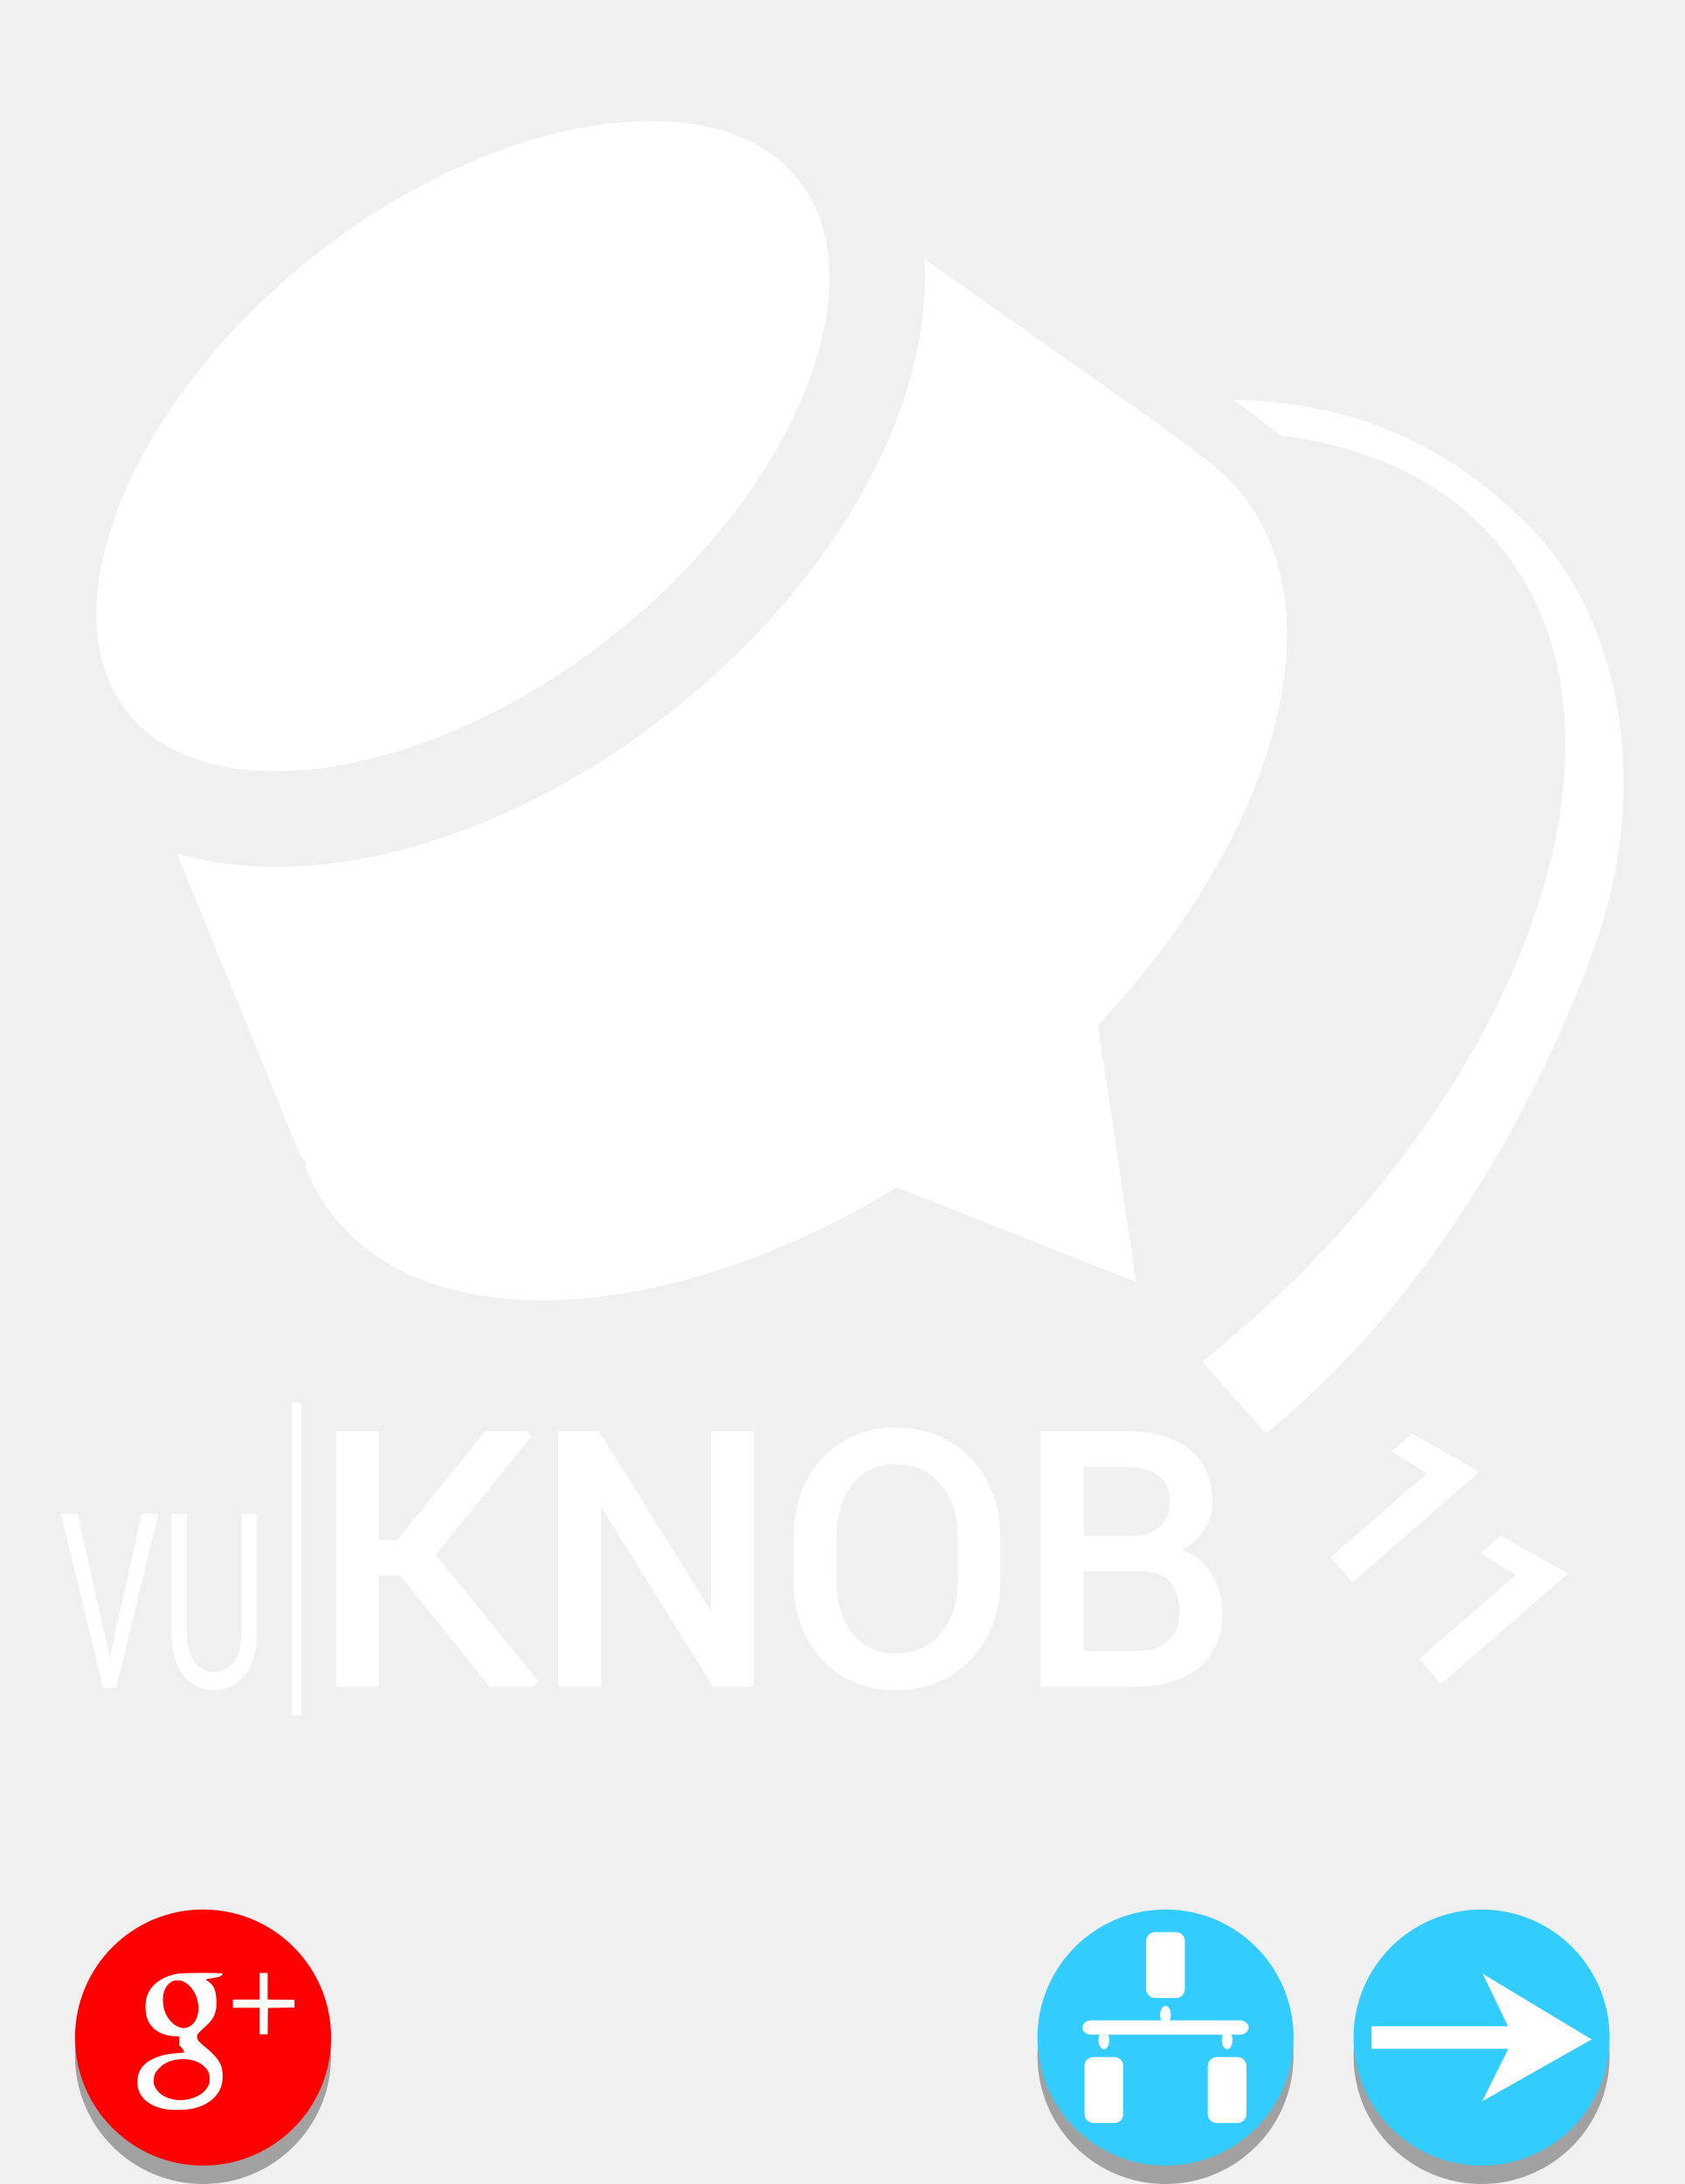
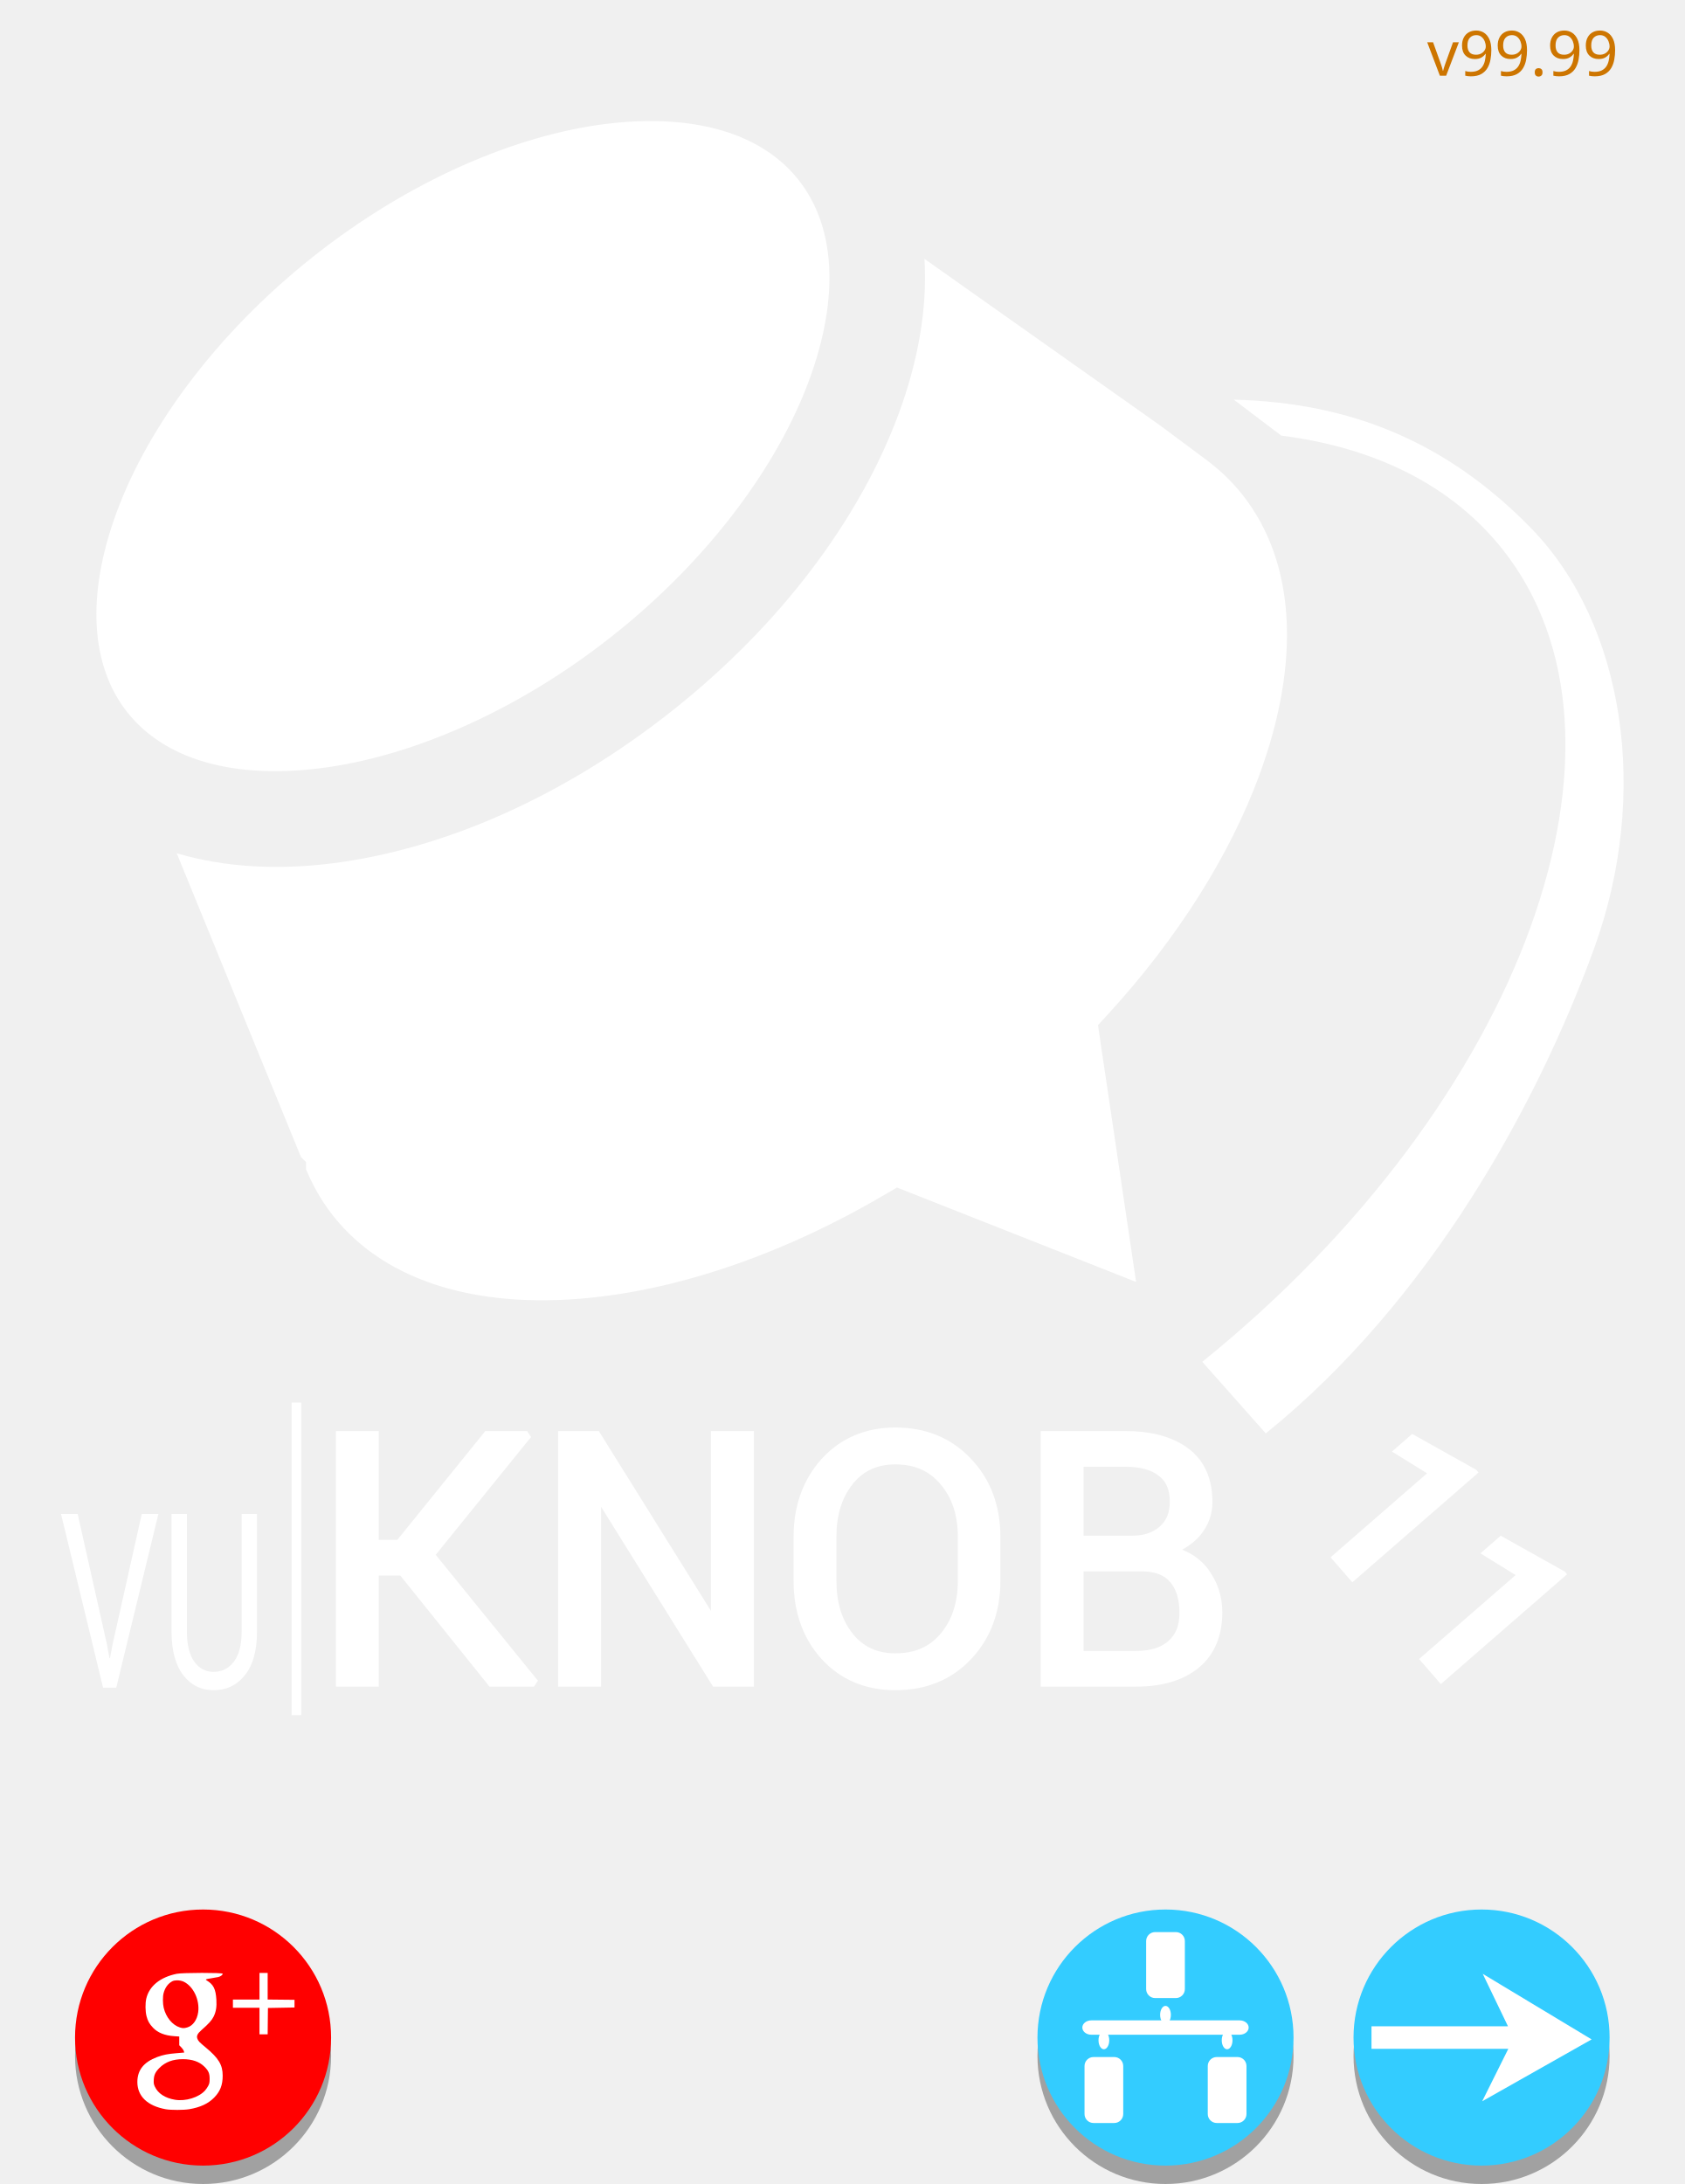
<svg xmlns="http://www.w3.org/2000/svg" width="1080" height="1400" id="svg4320" version="1.1">
  <defs id="defs4322">
    <marker orient="auto" refY="0.0" refX="0.0" id="Arrow1Lend" style="overflow:visible;">
      <path id="path4818" d="M 0.0,0.0 L 5.0,-5.0 L -12.5,0.0 L 5.0,5.0 L 0.0,0.0 z " style="fill-rule:evenodd;stroke:#000000;stroke-width:1.0pt;" transform="scale(0.8) rotate(180) translate(12.5,0)" />
    </marker>
    <linearGradient id="linearGradient5442">
      <stop style="stop-color:#000000;stop-opacity:1;" offset="0" id="stop5444" />
      <stop style="stop-color:#d2d2d2;stop-opacity:1;" offset="1" id="stop5446" />
    </linearGradient>
  </defs>
  <g id="layer1" transform="translate(0,920)">
    <g id="g3013" transform="translate(48.1025,1224.041)">
-       <path transform="matrix(0.9917256,0,0,0.9917256,739.8588,-1192.454)" d="m -580.499,369.388 c 0,45.711 -37.056,82.766 -82.766,82.766 -45.711,0 -82.766,-37.056 -82.766,-82.766 0,-45.711 37.056,-82.766 82.766,-82.766 45.711,0 82.766,37.056 82.766,82.766 z" id="path3923-5" style="fill:#000000;fill-opacity:0.329;stroke:none" />
+       <path transform="matrix(0.9917256,0,0,0.9917256,739.8588,-1192.454)" d="m -580.499,369.388 a 82.766,82.766 0 0 1 -82.766,82.766 82.766,82.766 0 0 1 -82.766,-82.766 82.766,82.766 0 0 1 82.766,-82.766 82.766,82.766 0 0 1 82.766,82.766 z" id="path3923-5" style="fill:#000000;fill-opacity:0.329;stroke:none" />
      <g id="google">
-         <path style="fill:#ff0000;fill-opacity:1;stroke:none" id="path3923" d="m -580.499,369.388 c 0,45.711 -37.056,82.766 -82.766,82.766 -45.711,0 -82.766,-37.056 -82.766,-82.766 0,-45.711 37.056,-82.766 82.766,-82.766 45.711,0 82.766,37.056 82.766,82.766 z" transform="matrix(0.9917256,0,0,0.9917256,739.8588,-1204.25)" />
+         <path style="fill:#ff0000;fill-opacity:1;stroke:none" id="path3923" d="m -580.499,369.388 a 82.766,82.766 0 0 1 -82.766,82.766 82.766,82.766 0 0 1 -82.766,-82.766 82.766,82.766 0 0 1 82.766,-82.766 82.766,82.766 0 0 1 82.766,82.766 z" transform="matrix(0.9917256,0,0,0.9917256,739.8588,-1204.25)" />
        <path style="fill:#ffffff;fill-opacity:1;stroke:#000000;stroke-width:6.555;stroke-linecap:round;stroke-linejoin:round;stroke-miterlimit:4;stroke-opacity:0;stroke-dasharray:none" d="m 72.406,333 c 9.725,-0.013 18.812,0.231 18.812,0.75 0,1.123 -1.796,2.463 -4.062,3 -1.178,0.279 -4.101,0.806 -6.469,1.156 -4.674,0.692 -5.371,1.011 -4.031,1.813 6.242,3.732 8.288,7.772 8.875,17.594 0.381,6.377 -0.317,10.641 -2.406,15 -1.624,3.389 -4.45,6.539 -10.969,12.25 -3.805,3.333 -4.796,5.482 -3.719,8.062 0.879,2.105 1.797,3.046 7.344,7.625 11.753,9.702 15.452,15.844 15.438,25.562 -0.013,8.593 -2.275,14.323 -7.844,19.938 -5.346,5.389 -12.361,8.646 -22.312,10.344 -4.99,0.851 -16.688,0.871 -21.312,0.031 -16.443,-2.987 -25.563,-11.722 -25.594,-24.531 -0.026,-10.728 5.779,-18.052 17.906,-22.594 5.363,-2.008 9.613,-2.846 17.688,-3.5 l 6.75,-0.562 -0.406,-1.406 c -0.22,-0.767 -1.231,-2.243 -2.25,-3.281 L 52,398.375 l 0,-3.969 0,-3.937 -4.5,-0.313 c -8.504,-0.56 -14.861,-3.079 -19.188,-7.625 -3.271,-3.438 -4.757,-6.065 -5.875,-10.437 -1.127,-4.405 -1.228,-11.592 -0.219,-15.875 2.671,-11.331 12.518,-19.33 27.562,-22.406 2.555,-0.522 12.9,-0.8 22.625,-0.812 z" id="path3931" transform="matrix(0.7098243,0,0,0.7098243,29.90624,-1115.74)" />
        <path style="fill:#ffffff;fill-opacity:1;stroke:#000000;stroke-width:6.555;stroke-linecap:round;stroke-linejoin:round;stroke-miterlimit:4;stroke-opacity:0;stroke-dasharray:none" d="m 124.469,333.063 3.688,0 3.688,0 0,12.031 0,11.969 12.125,0.125 12.125,0.125 0,3.469 0,3.469 -12,0.219 -12,0.219 -0.125,11.906 -0.125,11.875 -3.688,0 -3.688,0 0,-12 0,-12 -12,0 -12,0 0,-3.688 0,-3.687 12,0 12,0 0,-12 0,-12.031 z" id="path3929" transform="matrix(0.7098243,0,0,0.7098243,29.90624,-1115.74)" />
        <path style="fill:#ff0000;fill-opacity:1;stroke:#000000;stroke-width:6.555;stroke-linecap:round;stroke-linejoin:round;stroke-miterlimit:4;stroke-opacity:0;stroke-dasharray:none" d="m 49.938,339.719 c -1.663,0.01 -3.209,0.298 -4.281,0.875 -3.823,2.058 -6.464,5.676 -7.812,10.719 -0.824,3.081 -0.777,9.46 0.094,13.156 2.024,8.587 7.871,15.692 14.656,17.812 2.605,0.814 3.861,0.795 6.75,-0.062 5.001,-1.485 8.812,-6.861 9.75,-13.719 1.501,-10.968 -4.252,-23.218 -12.906,-27.469 -1.776,-0.872 -4.111,-1.324 -6.25,-1.312 z" id="path3927" transform="matrix(0.7098243,0,0,0.7098243,29.90624,-1115.74)" />
        <path style="fill:#ff0000;fill-opacity:1;stroke:#000000;stroke-width:6.555;stroke-linecap:round;stroke-linejoin:round;stroke-miterlimit:4;stroke-opacity:0;stroke-dasharray:none" d="m 55.219,410.907 c -8.89,0 -15.739,2.553 -21.031,7.813 -3.703,3.68 -5,6.373 -5.219,10.937 -0.145,3.013 0.007,3.93 0.969,6.031 2.829,6.179 9.25,10.375 18.188,11.875 9.543,1.602 21.481,-2.065 27.125,-8.312 0.898,-0.994 2.205,-2.877 2.906,-4.219 1.096,-2.099 1.272,-3.031 1.281,-6.406 0.014,-4.814 -1.013,-7.232 -4.625,-10.844 -4.604,-4.604 -11.063,-6.87 -19.594,-6.875 z" id="pathX2132" transform="matrix(0.7098243,0,0,0.7098243,29.90624,-1115.74)" />
      </g>
    </g>
    <g id="start" transform="translate(-48.1025,8.6686669e-8)">
-       <path transform="matrix(0.9917256,0,0,0.9917256,1655.696,31.58713)" d="m -580.499,369.388 c 0,45.711 -37.056,82.766 -82.766,82.766 -45.711,0 -82.766,-37.056 -82.766,-82.766 0,-45.711 37.056,-82.766 82.766,-82.766 45.711,0 82.766,37.056 82.766,82.766 z" id="path3923-5-5" style="fill:#000000;fill-opacity:0.329;stroke:none" />
-       <path transform="matrix(0.9917256,0,0,0.9917256,1655.696,19.7911)" d="m -580.499,369.388 c 0,45.711 -37.056,82.766 -82.766,82.766 -45.711,0 -82.766,-37.056 -82.766,-82.766 0,-45.711 37.056,-82.766 82.766,-82.766 45.711,0 82.766,37.056 82.766,82.766 z" id="path3923-52" style="fill:#33ccff;fill-opacity:1;stroke:none" />
+       <path transform="matrix(0.9917256,0,0,0.9917256,1655.696,31.58713)" d="m -580.499,369.388 a 82.766,82.766 0 0 1 -82.766,82.766 82.766,82.766 0 0 1 -82.766,-82.766 82.766,82.766 0 0 1 82.766,-82.766 82.766,82.766 0 0 1 82.766,82.766 z" id="path3923-5-5" style="fill:#000000;fill-opacity:0.329;stroke:none" />
+       <path transform="matrix(0.9917256,0,0,0.9917256,1655.696,19.7911)" d="m -580.499,369.388 a 82.766,82.766 0 0 1 -82.766,82.766 82.766,82.766 0 0 1 -82.766,-82.766 82.766,82.766 0 0 1 82.766,-82.766 82.766,82.766 0 0 1 82.766,82.766 z" id="path3923-52" style="fill:#33ccff;fill-opacity:1;stroke:none" />
      <path id="path5443" transform="translate(-5.425296,-924.8776)" d="m 1004.094,1270.156 16.187,33.625 -87.5,0 0,14.438 87.719,0 -16.75,33.625 70.156,-39.656 -69.812,-42.031 z" style="fill:#ffffff;fill-opacity:1;fill-rule:evenodd;stroke:none" />
    </g>
    <g id="network">
-       <path transform="matrix(0.9917256,0,0,0.9917256,1404.969,31.58713)" d="m -580.499,369.388 a 82.766,82.766 0 1 1 -165.533,0 82.766,82.766 0 1 1 165.533,0 z" id="path3923-5-5-7" style="fill:#000000;fill-opacity:0.329;stroke:none" />
-       <path transform="matrix(0.9917256,0,0,0.9917256,1404.969,19.7911)" d="m -580.499,369.388 a 82.766,82.766 0 1 1 -165.533,0 82.766,82.766 0 1 1 165.533,0 z" id="path3923-52-1" style="fill:#33ccff;fill-opacity:1;stroke:none" />
+       <path transform="matrix(0.9917256,0,0,0.9917256,1404.969,31.58713)" d="m -580.499,369.388 a 82.766,82.766 0 0 1 -82.766,82.766 82.766,82.766 0 0 1 -82.766,-82.766 82.766,82.766 0 0 1 82.766,-82.766 82.766,82.766 0 0 1 82.766,82.766 z" id="path3923-5-5-7" style="fill:#000000;fill-opacity:0.329;stroke:none" />
+       <path transform="matrix(0.9917256,0,0,0.9917256,1404.969,19.7911)" d="m -580.499,369.388 a 82.766,82.766 0 0 1 -82.766,82.766 82.766,82.766 0 0 1 -82.766,-82.766 82.766,82.766 0 0 1 82.766,-82.766 82.766,82.766 0 0 1 82.766,82.766 z" id="path3923-52-1" style="fill:#33ccff;fill-opacity:1;stroke:none" />
      <g id="g3100" transform="matrix(0.5732976,0,0,0.5732976,875.435,668.3766)">
        <rect ry="10.03" rx="10.03" transform="translate(254.9268,-919.9284)" y="309.677" x="-500.266" height="73.757" width="43.292" id="rect3044" style="fill:#ffffff;fill-opacity:1;stroke:none" />
        <rect ry="10.03" rx="10.03" y="309.677" x="-500.266" height="73.757" width="43.292" id="rect3044-7" style="fill:#ffffff;fill-opacity:1;stroke:none" transform="translate(186.0194,-780.2258)" />
        <rect ry="10.03" rx="10.03" y="309.677" x="-500.266" height="73.757" width="43.292" id="rect3044-8" style="fill:#ffffff;fill-opacity:1;stroke:none" transform="translate(323.8341,-780.2258)" />
        <rect ry="10.03" rx="10.03" transform="translate(250.9182,-923.8343)" y="412.295" x="-567.61" height="16.034" width="185.996" id="rect3071" style="fill:#ffffff;fill-opacity:1;stroke:none" />
        <rect ry="10.03" rx="10.03" transform="translate(249.7157,-925.612)" y="397.865" x="-479.422" height="20.043" width="12.026" id="rect3073" style="fill:#ffffff;fill-opacity:1;stroke:none" />
        <rect ry="10.03" rx="10.03" y="397.865" x="-479.422" height="20.043" width="12.026" id="rect3073-0" style="fill:#ffffff;fill-opacity:1;stroke:none" transform="translate(180.8083,-897.1513)" />
        <rect ry="10.03" rx="10.03" y="397.865" x="-479.422" height="20.043" width="12.026" id="rect3073-9" style="fill:#ffffff;fill-opacity:1;stroke:none" transform="translate(318.623,-897.1513)" />
      </g>
    </g>
    <path transform="matrix(2.045039,0,0,2.045039,-221.9693,-1289.348)" style="fill:#ffffff;fill-opacity:1;stroke:none" d="m 311,218.562 c -4.076,0.055 -8.291,0.358 -12.656,0.906 -27.986,3.512 -61.396,17.596 -91.75,41.688 -30.354,24.091 -51.663,53.417 -61.438,79.875 -9.789,26.497 -8.076,48.518 3.344,62.906 11.415,14.382 32.463,20.987 60.5,17.469 27.993,-3.513 61.399,-17.567 91.75,-41.656 30.351,-24.089 51.629,-53.411 61.406,-79.875 9.791,-26.503 8.103,-48.523 -3.312,-62.906 C 349.212,224.833 332.923,218.266 311,218.562 z m 87.344,43.188 c 0.964,15.643 -2.033,32.18 -8.062,48.5 -12.12,32.806 -36.658,65.874 -70.875,93.031 -34.215,27.156 -71.982,43.582 -106.688,47.938 -17.164,2.154 -33.841,1.274 -48.781,-3.156 l 38.969,95.25 1.562,1.531 0,2.25 c 0.158,0.379 0.295,0.723 0.469,1.125 0.08,0.185 0.083,0.162 0.219,0.469 2.092,4.726 4.696,9.08 7.906,13.125 16.595,20.909 46.581,29.895 84.625,25.125 27.194,-3.41 57.775,-14.034 87.812,-31.625 l 4.219,-2.469 4.531,1.781 70.438,27.812 -11.25,-75.781 -0.688,-4.719 3.219,-3.5 c 22.152,-24.211 38.245,-50.199 47.281,-74.656 13.29,-35.971 11.342,-67.219 -5.25,-88.125 -3.236,-4.077 -6.932,-7.639 -11.125,-10.781 -0.012,-0.009 -0.019,-0.022 -0.031,-0.031 l -4.125,-3.062 -10.031,-7.469 -0.719,-0.531 -73.625,-52.031 z" id="knobBody" />
    <g transform="matrix(2.045039,0,0,2.045039,-221.9693,-1289.348)" id="g3977" style="fill:#ffffff;fill-opacity:1">
      <g transform="translate(32.32488,-1.02031)" id="g3011" style="fill:#ffffff;fill-opacity:1">
        <path style="fill:#ffffff;fill-opacity:1;stroke:none" d="m 95.344,656.177 5.219,0 9.188,40.938 0.781,4.281 0.156,0 0.812,-4.281 9.156,-40.938 5.219,0 -13.219,54.469 -4.125,0 -13.188,-54.469 z" id="path3007" />
        <path style="fill:#ffffff;fill-opacity:1;stroke:none" d="m 130,656.177 4.812,0 0,36.906 c -1e-5,4.115 0.784,7.261 2.312,9.406 1.529,2.12 3.526,3.188 6.031,3.188 2.635,0 4.765,-1.067 6.375,-3.188 1.627,-2.145 2.437,-5.291 2.438,-9.406 l 0,-36.906 4.812,0 0,36.906 c -3e-5,5.936 -1.26,10.482 -3.781,13.625 -2.505,3.143 -5.794,4.719 -9.844,4.719 -3.904,0 -7.06,-1.576 -9.5,-4.719 C 131.233,703.54 130,698.994 130,693.083 l 0,-36.906 z" id="rect3002" />
      </g>
      <path id="path3924" d="m 389.219,628.062 c -9.353,9e-5 -17.241,3.362 -23.156,9.906 -5.864,6.528 -8.75,14.753 -8.75,24.438 l 0,13.656 c 0,9.718 2.878,18.031 8.75,24.531 5.919,6.511 13.81,9.812 23.156,9.812 9.652,0 17.685,-3.278 23.781,-9.781 6.126,-6.495 9.156,-14.831 9.156,-24.562 l 0,-13.656 c -6e-5,-9.732 -3.035,-17.979 -9.156,-24.469 -6.093,-6.536 -14.123,-9.875 -23.781,-9.875 z m -175.375,1.125 0,1.5 0,77.094 0,1.5 1.5,0 10.438,0 1.5,0 0,-1.5 0,-33.312 6.75,0 27.5,34.25 0.438,0.562 0.719,0 12.438,0 0.812,0 0.438,-0.656 0.188,-0.281 0.625,-0.938 -0.719,-0.844 -31.344,-38.594 29.188,-36.062 0.719,-0.844 -0.625,-0.938 -0.188,-0.281 -0.438,-0.656 -0.812,0 -11.594,0 -0.719,0 -0.438,0.562 -27.125,33.531 -5.812,0 0,-32.594 0,-1.5 -1.5,0 -10.438,0 -1.5,0 z m 69.656,0 0,1.5 0,77.094 0,1.5 1.5,0 10.469,0 1.5,0 0,-1.5 0,-54.875 34.656,55.656 0.438,0.719 0.844,0 10.469,0 1.5,0 0,-1.5 0,-77.094 0,-1.5 -1.5,0 -10.469,0 -1.5,0 0,1.5 0,54.844 -34.688,-55.625 -0.438,-0.719 -0.844,0 -10.438,0 -1.5,0 z m 151.281,0 0,1.5 0,77.094 0,1.5 1.5,0 28.438,0 c 8.07,0 14.676,-1.897 19.562,-5.875 4.949,-4.036 7.437,-9.991 7.438,-17.375 -6e-5,-5.006 -1.476,-9.554 -4.344,-13.375 -0.005,-0.007 0.005,-0.024 0,-0.031 l 0.031,0 c -2.131,-2.87 -4.926,-4.935 -8.25,-6.25 2.222,-1.286 4.237,-2.788 5.812,-4.719 2.378,-2.953 3.656,-6.404 3.656,-10.156 -6e-5,-7.274 -2.441,-12.971 -7.375,-16.719 -4.891,-3.753 -11.573,-5.594 -19.844,-5.594 l -25.125,0 -1.5,0 z m -45.562,10.438 c 6.072,6e-5 10.642,2.047 14.188,6.25 3.564,4.224 5.406,9.652 5.406,16.438 l 0,13.75 c -6e-5,6.896 -1.848,12.408 -5.406,16.625 -3.504,4.159 -8.069,6.156 -14.188,6.156 -5.699,0 -10.06,-2.021 -13.438,-6.219 l 0.031,0 c -3.357,-4.213 -5.062,-9.681 -5.062,-16.562 l 0,-13.75 c 0,-6.809 1.704,-12.254 5.062,-16.469 l -0.031,0 c 3.378,-4.198 7.738,-6.219 13.438,-6.219 z m 59,0.75 13.188,0 c 4.731,9e-5 8.12,1.015 10.375,2.812 l 0.031,0 c 2.268,1.754 3.437,4.292 3.438,8.125 -5e-5,3.492 -1.047,5.948 -3.156,7.812 -2.139,1.851 -4.912,2.844 -8.5,2.844 l -15.375,0 0,-21.594 z m 0,32.781 18.094,0 c 4.313,6e-5 7.147,1.131 9,3.312 l 0.031,0 c 1.936,2.243 2.937,5.41 2.938,9.688 -6e-5,4 -1.153,6.775 -3.469,8.844 -2.307,2.03 -5.604,3.094 -10.094,3.094 l -16.5,0 0,-24.938 z" style="fill:#ffffff;fill-opacity:1;stroke:none" />
      <path id="path2985-0-3" d="m 495.312,305.875 14.906,11.281 c 29.192,3.675 53.37,15.499 69.344,35.625 23.493,29.6 25.477,72.424 8.688,118.656 -16.79,46.233 -52.388,95.364 -102.812,136.031 l 19.906,22.438 C 557.036,588.216 590.722,526.225 608.281,477.875 625.84,429.525 617.908,376.237 588.406,346.062 562.057,319.113 532.002,306.81 495.312,305.875 z" style="font-size:medium;font-style:normal;font-variant:normal;font-weight:normal;font-stretch:normal;text-indent:0;text-align:start;text-decoration:none;line-height:normal;letter-spacing:normal;word-spacing:normal;text-transform:none;direction:ltr;block-progression:tb;writing-mode:lr-tb;text-anchor:start;baseline-shift:baseline;color:#000000;fill:#ffffff;fill-opacity:1;stroke:none;stroke-width:10;marker:none;visibility:visible;display:inline;overflow:visible;enable-background:accumulate;font-family:Sans;-inkscape-font-specification:Sans" />
      <text transform="matrix(1.343315,1.544242,-1.544242,1.343315,958.1017,-1104.742)" id="text3870" y="728.103" x="506.086" style="font-size:36px;font-style:normal;font-variant:normal;font-weight:bold;font-stretch:normal;line-height:125%;letter-spacing:0px;word-spacing:0px;fill:#ffffff;fill-opacity:1;stroke:none;font-family:Roboto;-inkscape-font-specification:Sans Bold" xml:space="preserve">
        <tspan y="728.103" x="506.086" id="tspan3872">11</tspan>
      </text>
      <rect style="fill:#ffffff;fill-opacity:1;stroke:none" id="rect2999" width="3.03" height="97.985" x="197.99" y="629.108" rx="0" ry="0" transform="translate(1.969818,-8.866299)" />
    </g>
+     <text xml:space="preserve" style="font-style:normal;font-weight:normal;font-size:40px;line-height:125%;font-family:sans-serif;letter-spacing:0px;word-spacing:0px;fill:#cd7500;fill-opacity:1;stroke:none;stroke-width:1px;stroke-linecap:butt;stroke-linejoin:miter;stroke-opacity:1;" x="914.966" y="-871.474" id="versionString">
+       <tspan id="tspan3873" x="914.966" y="-871.474">v99.99</tspan>
+     </text>
  </g>
</svg>
